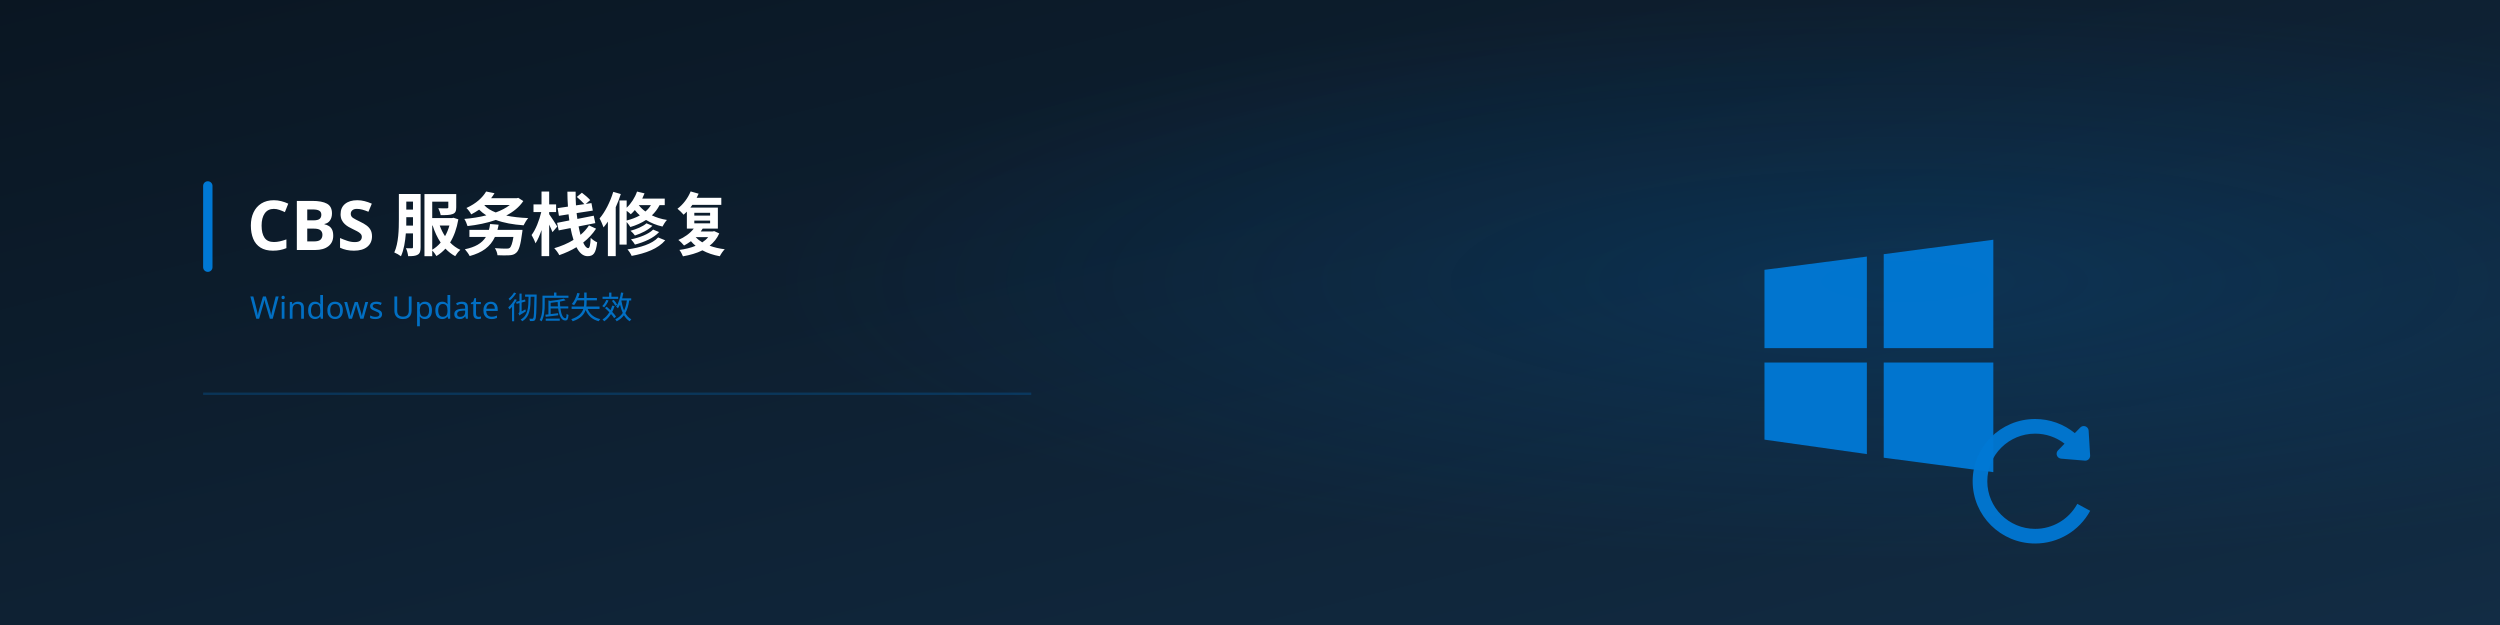
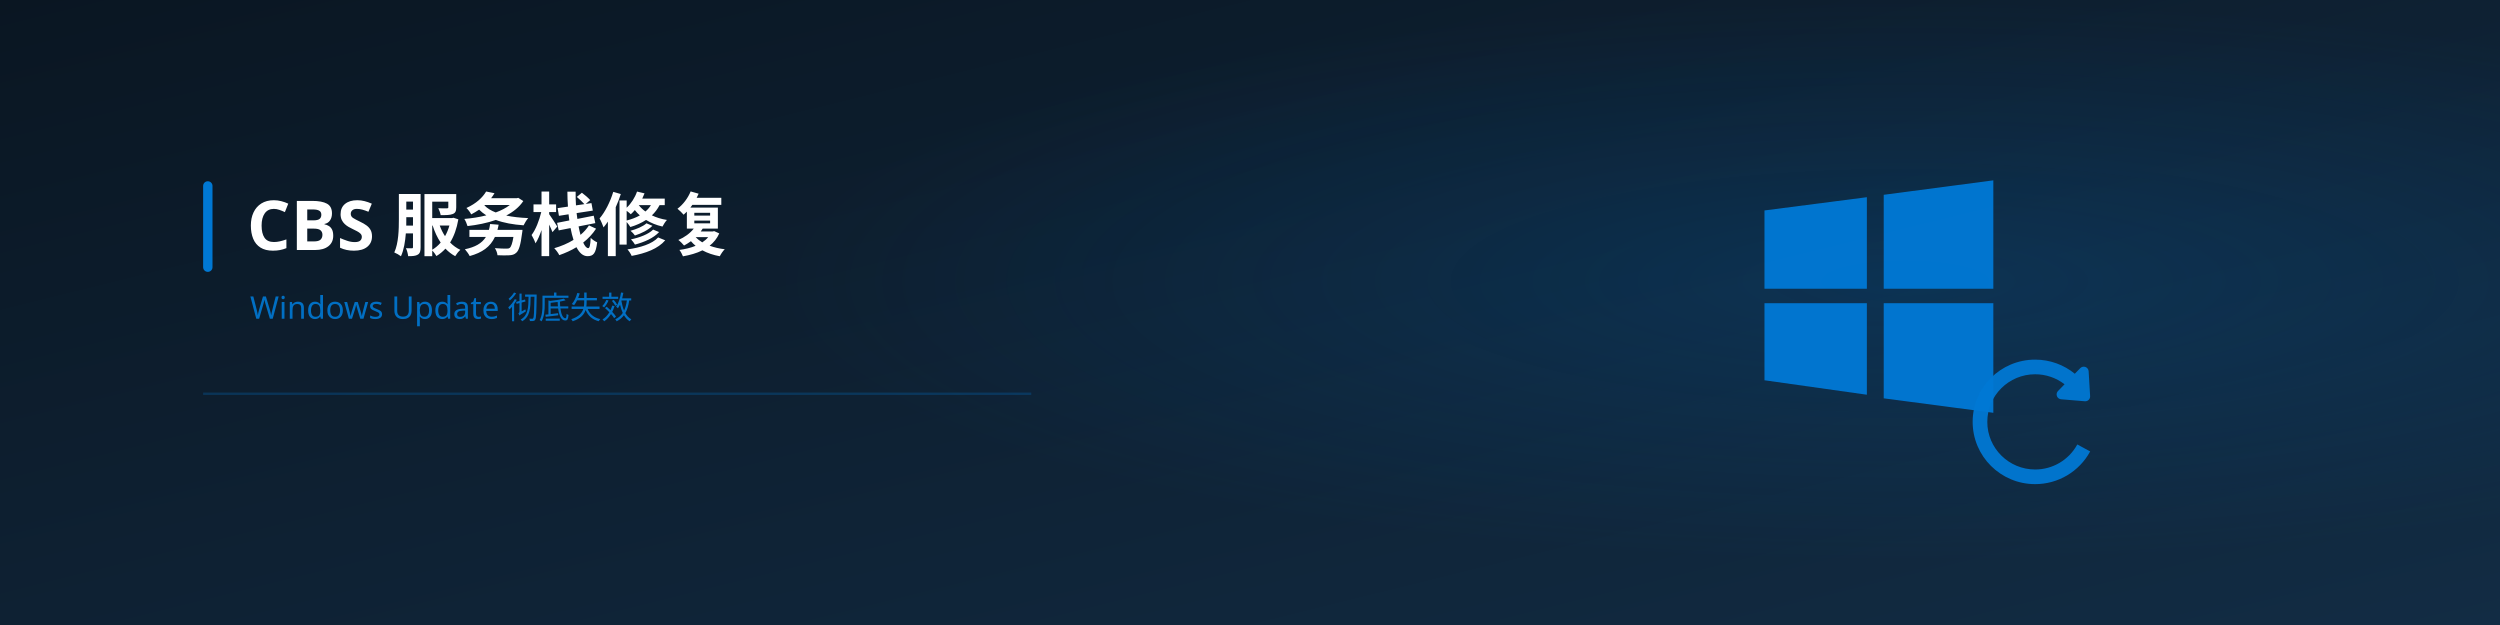
<svg xmlns="http://www.w3.org/2000/svg" width="1600" height="400" viewBox="0 0 1600 400" font-family="Microsoft YaHei, PingFang SC, sans-serif">
  <defs>
    <linearGradient id="bg" x1="0" y1="0" x2="1" y2="1">
      <stop offset="0%" stop-color="#0a1622" />
      <stop offset="100%" stop-color="#122c44" />
    </linearGradient>
    <radialGradient id="glow" cx="76%" cy="45%" r="45%">
      <stop offset="0%" stop-color="#0078d4" stop-opacity="0.18" />
      <stop offset="100%" stop-color="#0078d4" stop-opacity="0" />
    </radialGradient>
  </defs>
  <rect width="1600" height="400" fill="url(#bg)" />
  <rect width="1600" height="400" fill="url(#glow)" />
-   <g transform="translate(1110.00,138.00) scale(7.70833)" opacity="0.96">
+   <g transform="translate(1110.00,100.00) scale(7.70833)" opacity="0.96">
    <g fill="#0078d4">
      <path d="M2.5 4.5 L11 3.4 V11 H2.5 Z" />
      <path d="M12.4 3.2 L21.5 2 V11 H12.4 Z" />
      <path d="M2.5 12.2 H11 V19.8 L2.5 18.6 Z" />
      <path d="M12.4 12.2 H21.5 V21.3 L12.4 20.1 Z" />
    </g>
  </g>
-   <g transform="translate(1250.00,258.00) scale(0.09766)" opacity="0.94">
+   <g transform="translate(1250.00,220.00) scale(0.09766)" opacity="0.94">
    <g fill="#0078d4">
      <path d="M537.6 104c96.64 0 187.84 33.6 259.84 92.544l35.712-36.672a32 32 0 0 1 54.656 18.048l0.256 2.368 9.728 162.816a32 32 0 0 1-32.256 33.92l-2.368-0.128-155.648-12.992a32 32 0 0 1-22.08-52.16l1.856-2.048 42.88-44.032A313.6 313.6 0 0 0 537.6 200C364.352 200 224 339.712 224 512s140.352 312 313.6 312a313.728 313.728 0 0 0 274.56-161.088l1.664-3.008 84.352 45.76A409.728 409.728 0 0 1 537.6 920C311.424 920 128 737.408 128 512s183.424-408 409.6-408z" />
    </g>
  </g>
  <rect x="130" y="116" width="6" height="58" fill="#0078d4" rx="3" />
  <text x="158" y="160" font-size="44" font-weight="bold" fill="#ffffff">CBS 服务栈修复</text>
  <text x="160" y="204" font-size="20" fill="#0078d4" opacity="0.9">Windows Update 彻底失效</text>
  <line x1="130" y1="252" x2="660" y2="252" stroke="#0078d4" stroke-opacity="0.25" stroke-width="1.5" />
</svg>
